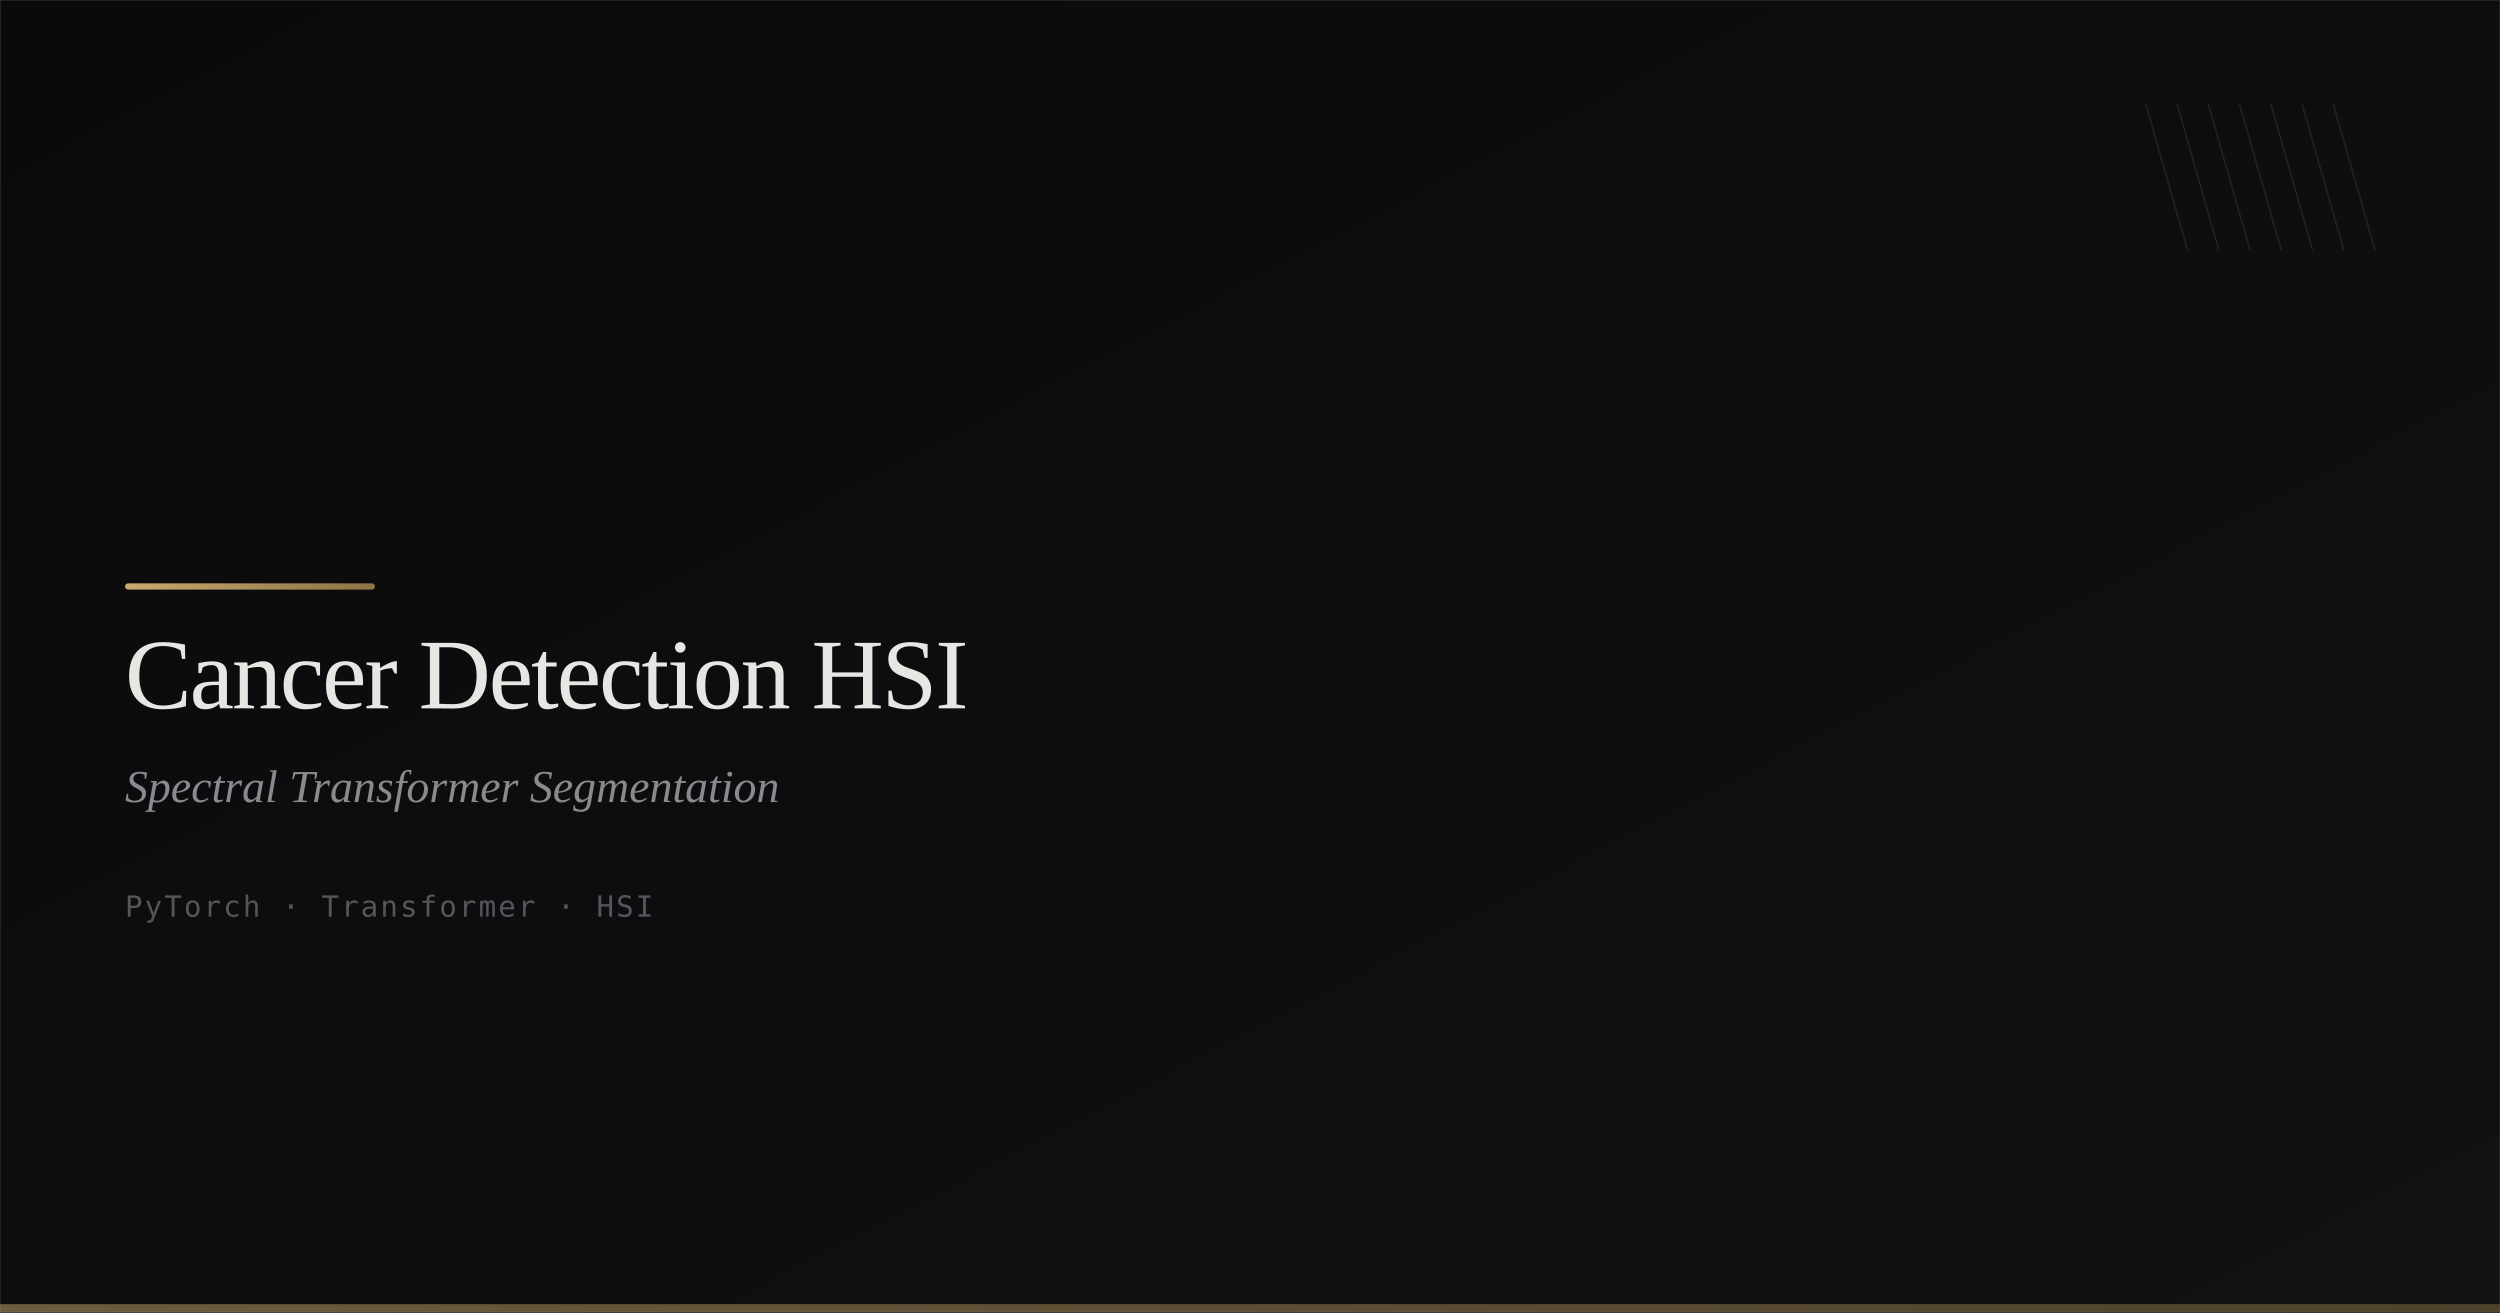
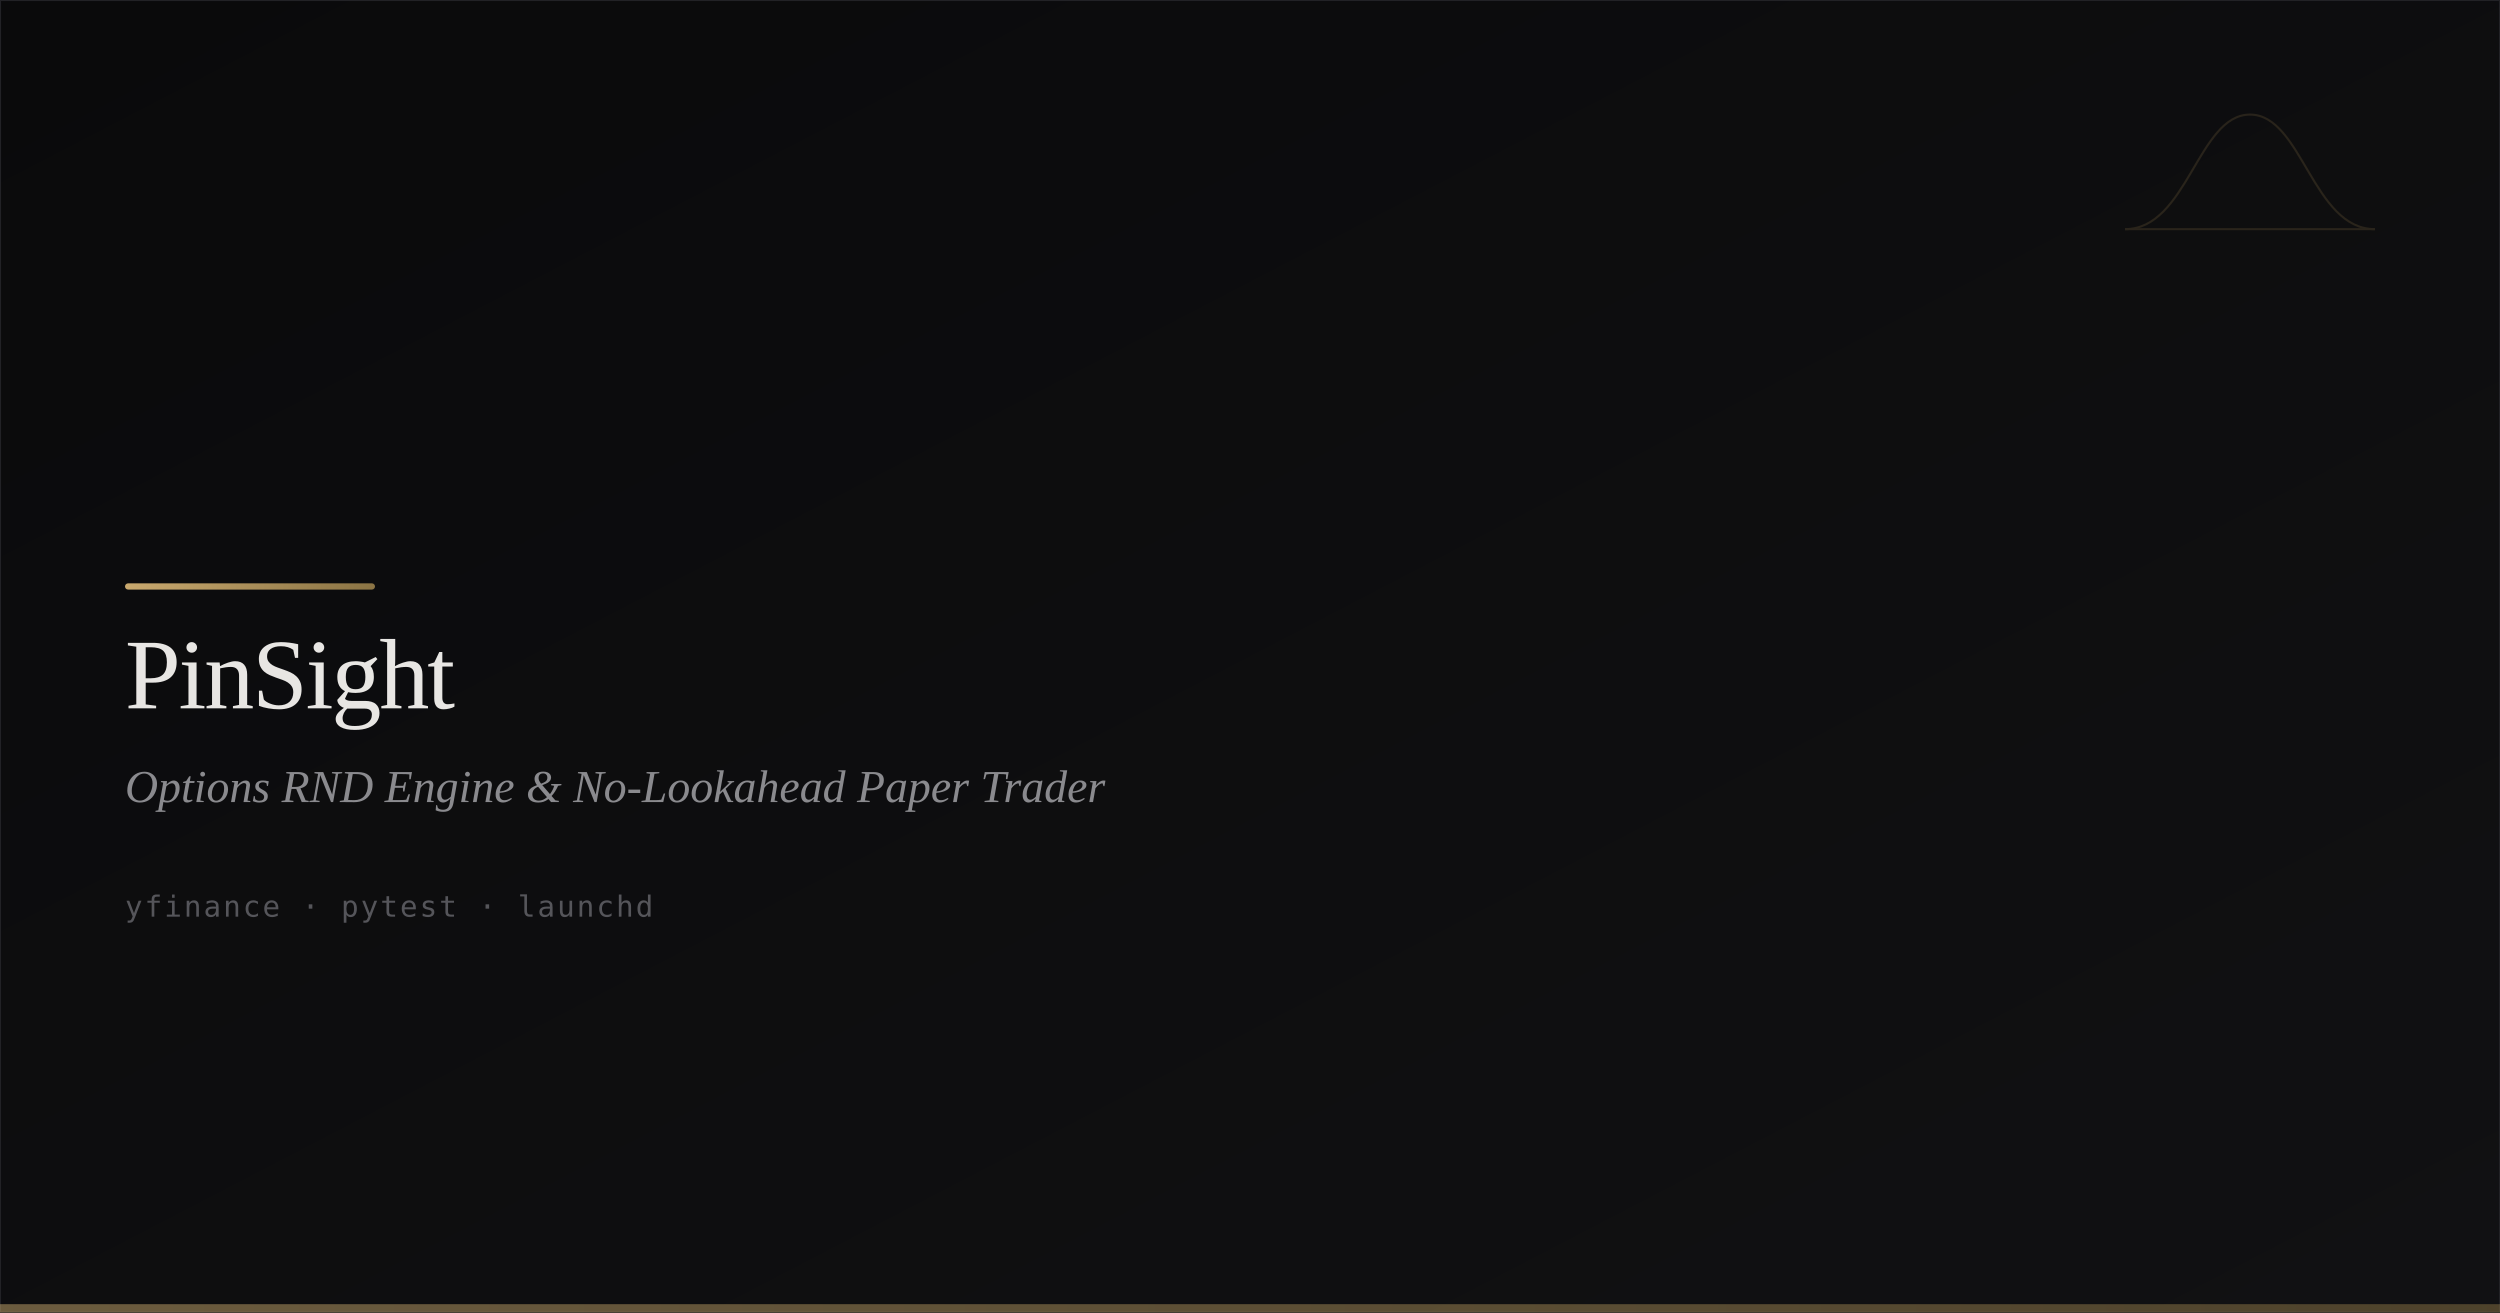
<svg xmlns="http://www.w3.org/2000/svg" viewBox="0 0 1200 630" width="1200" height="630">
  <defs>
    <linearGradient id="bg" x1="0" y1="0" x2="1" y2="1">
      <stop offset="0%" stop-color="#0a0a0b" />
      <stop offset="100%" stop-color="#111113" />
    </linearGradient>
    <linearGradient id="accent" x1="0" y1="0" x2="1" y2="0">
      <stop offset="0%" stop-color="#c9a96e" />
      <stop offset="100%" stop-color="#8b7444" />
    </linearGradient>
  </defs>
  <rect width="1200" height="630" fill="url(#bg)" />
  <rect x="0" y="0" width="1200" height="630" fill="none" stroke="#222226" stroke-width="1" />
-   <g opacity="0.18" stroke="#8b7444" stroke-width="0.8" fill="none">
-     <line x1="1030" y1="50" x2="1050" y2="120" />
-     <line x1="1045" y1="50" x2="1065" y2="120" />
-     <line x1="1060" y1="50" x2="1080" y2="120" />
-     <line x1="1075" y1="50" x2="1095" y2="120" />
-     <line x1="1090" y1="50" x2="1110" y2="120" />
-     <line x1="1105" y1="50" x2="1125" y2="120" />
-     <line x1="1120" y1="50" x2="1140" y2="120" />
+   <g opacity="0.22" stroke="#8b7444" stroke-width="1" fill="none">
+     <path d="M1020 110 C1050 110 1055 55 1080 55 C1105 55 1110 110 1140 110" />
+     <line x1="1020" y1="110" x2="1140" y2="110" />
  </g>
  <rect x="60" y="280" width="120" height="3" rx="1.5" fill="url(#accent)" />
-   <text x="60" y="340" font-family="Georgia, 'Times New Roman', serif" font-size="48" font-weight="400" fill="#e8e6e3" letter-spacing="-1">Cancer Detection HSI</text>
-   <text x="60" y="385" font-family="Georgia, 'Times New Roman', serif" font-size="22" font-weight="400" font-style="italic" fill="#8a8a8e">Spectral Transformer Segmentation</text>
-   <text x="60" y="440" font-family="monospace" font-size="14" fill="#55555a" letter-spacing="1">PyTorch · Transformer · HSI</text>
+   <text x="60" y="340" font-family="Georgia, 'Times New Roman', serif" font-size="48" font-weight="400" fill="#e8e6e3" letter-spacing="-1">PinSight</text>
+   <text x="60" y="385" font-family="Georgia, 'Times New Roman', serif" font-size="22" font-weight="400" font-style="italic" fill="#8a8a8e">Options RND Engine &amp; No-Lookahead Paper Trader</text>
+   <text x="60" y="440" font-family="monospace" font-size="14" fill="#55555a" letter-spacing="1">yfinance · pytest · launchd</text>
  <rect x="0" y="626" width="1200" height="4" fill="url(#accent)" opacity="0.5" />
</svg>
